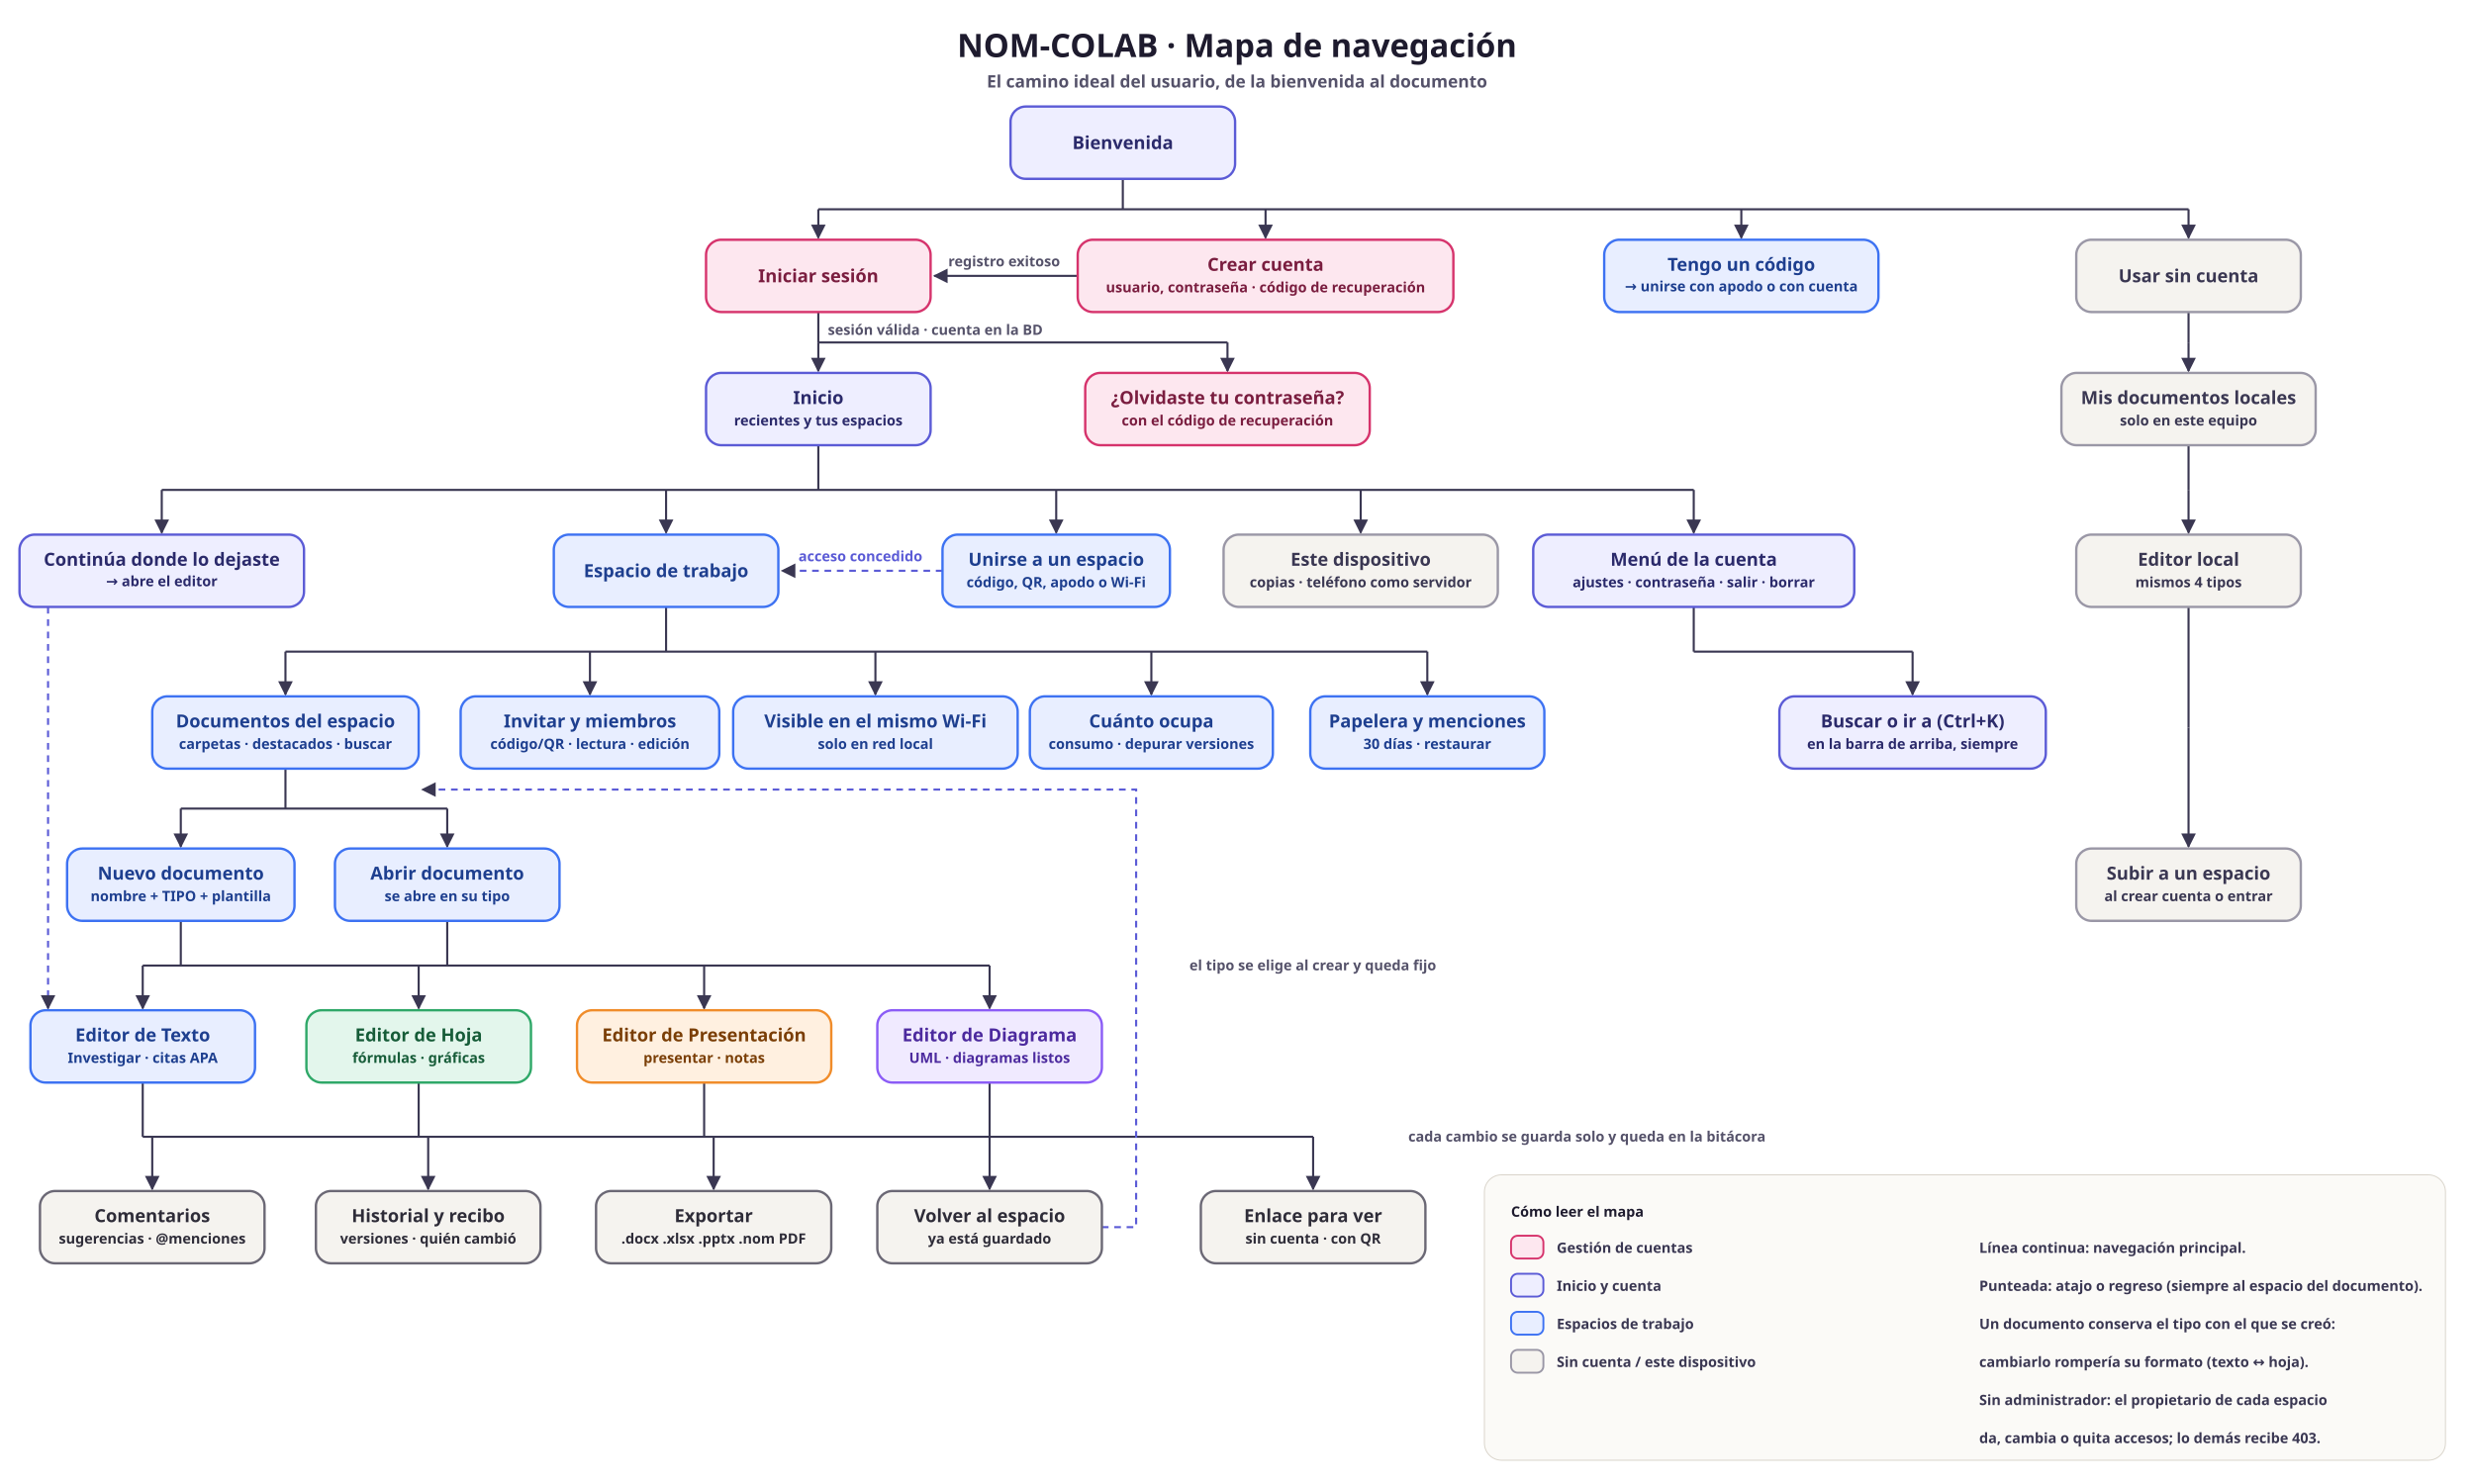
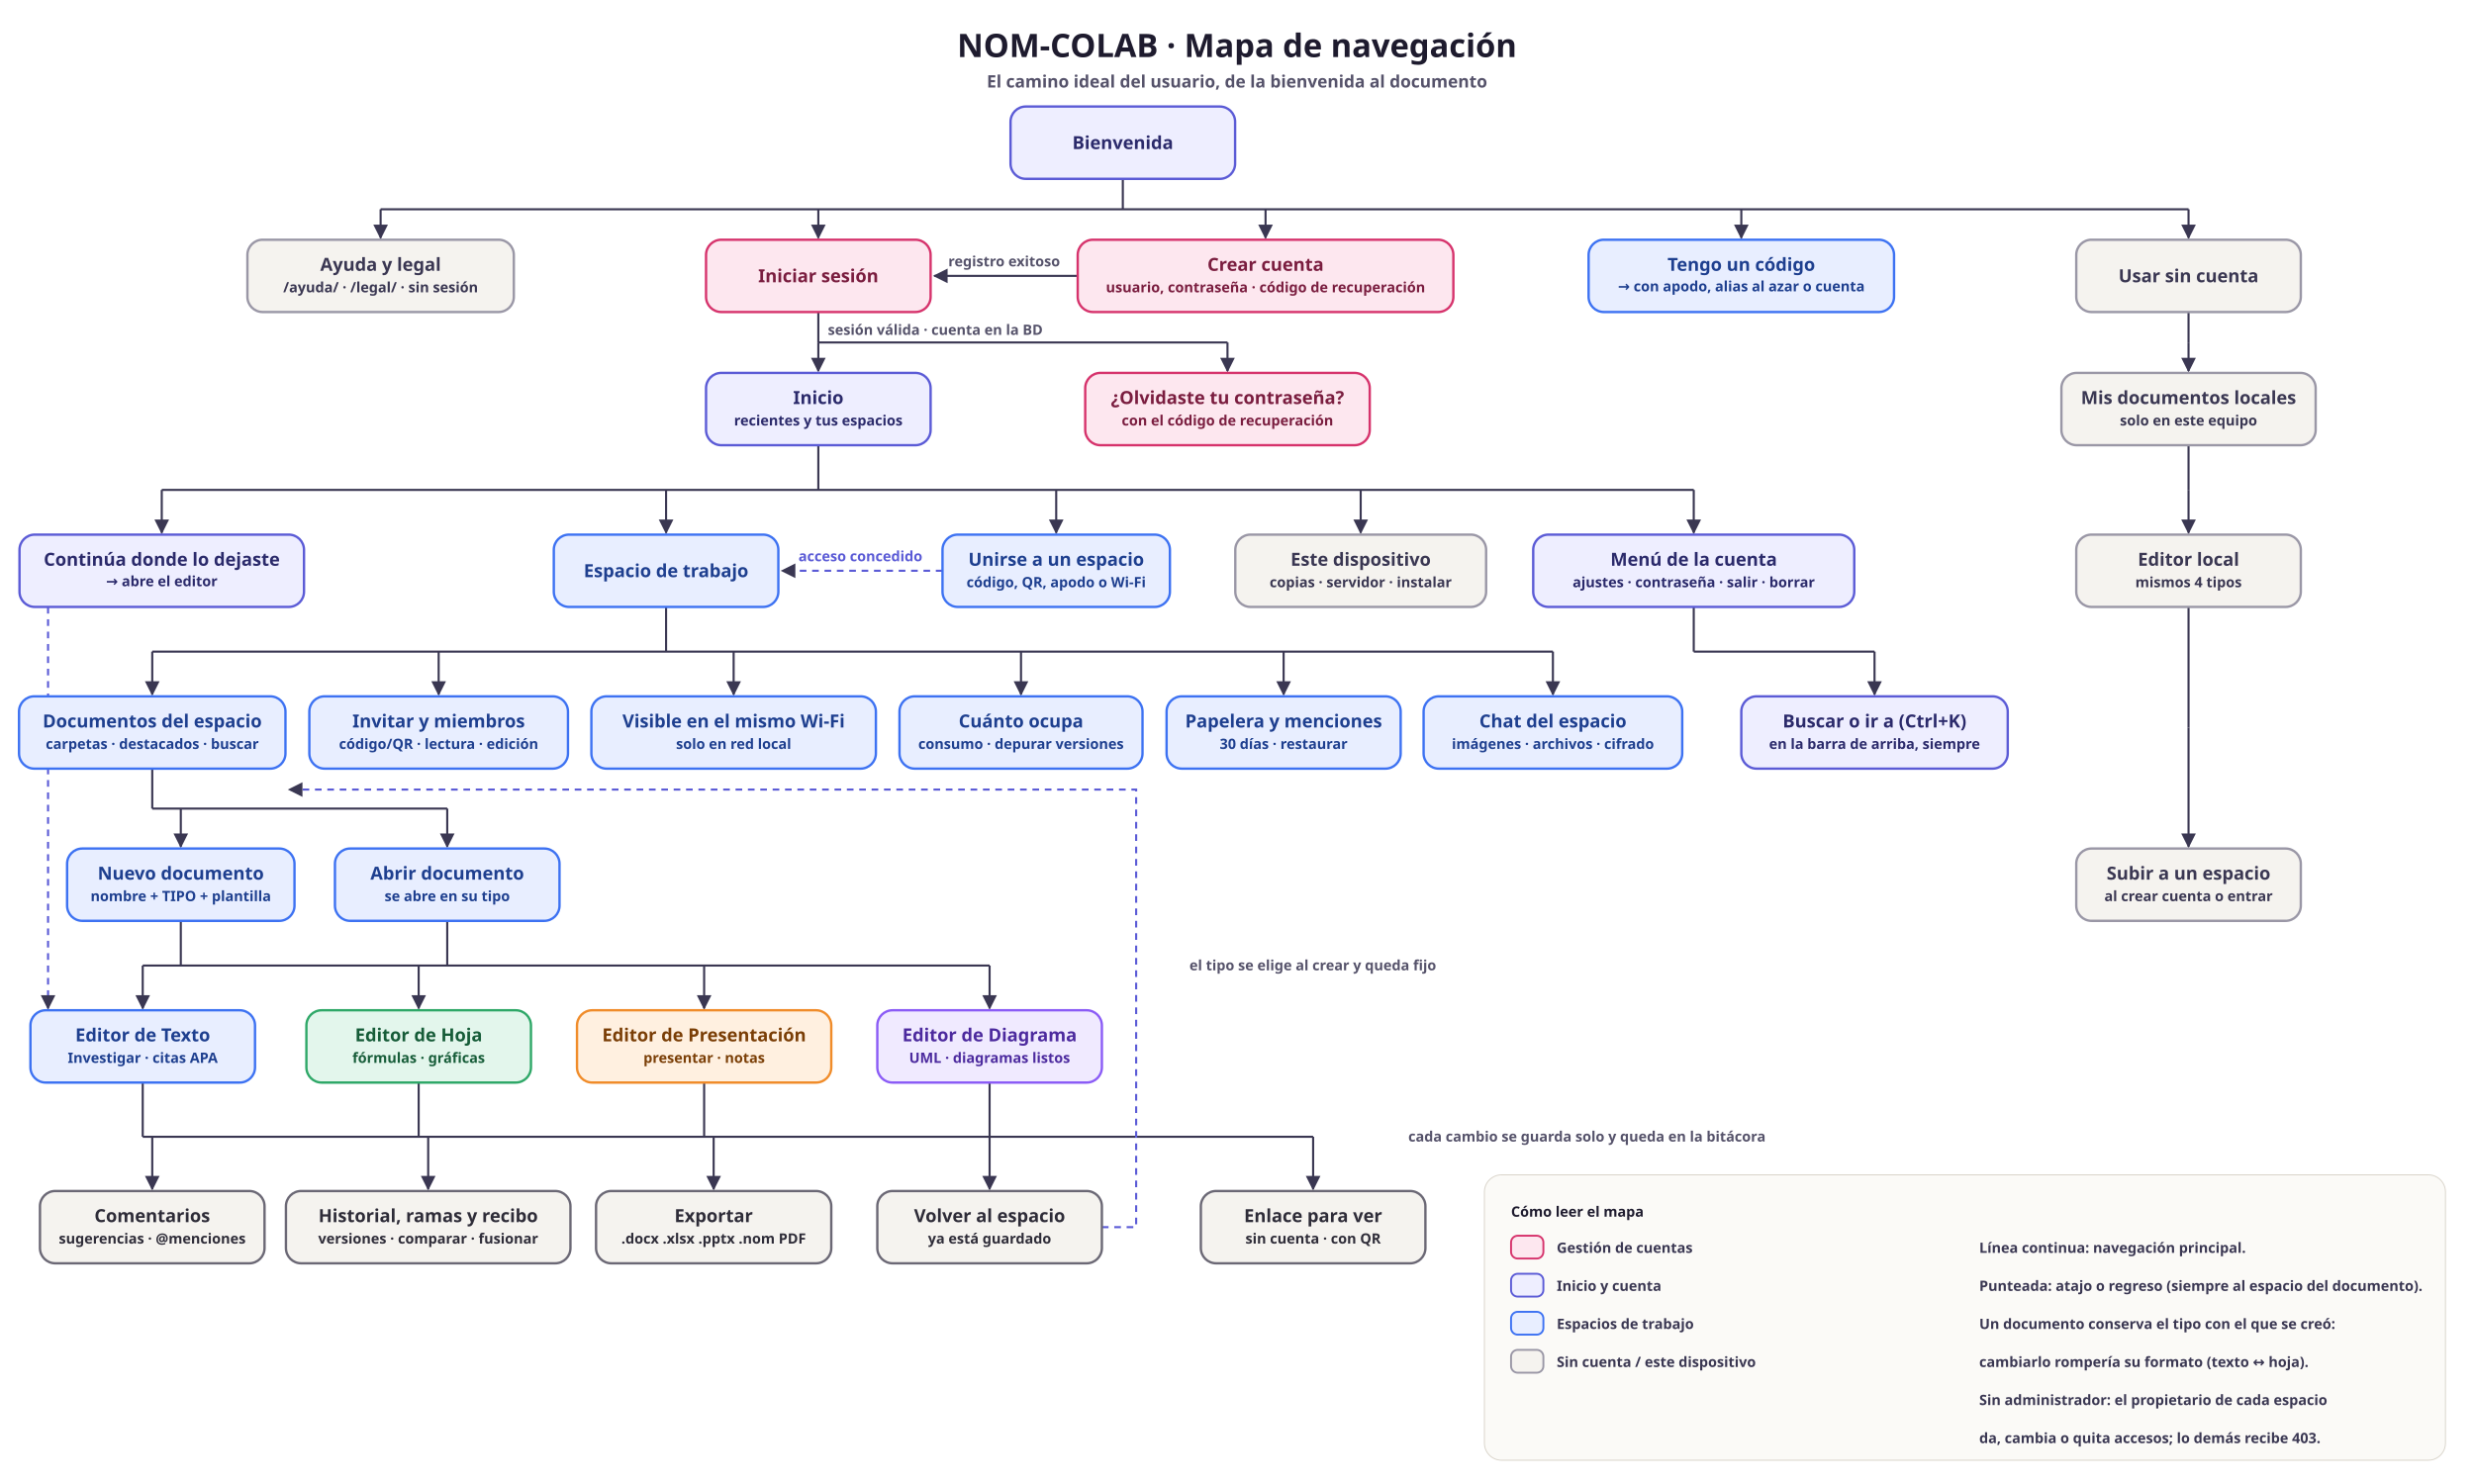
<svg xmlns="http://www.w3.org/2000/svg" viewBox="0 0 2600 1560" width="2600" height="1560">
  <defs>
    <marker id="flecha" viewBox="0 0 10 10" refX="9" refY="5" markerWidth="7" markerHeight="7" orient="auto-start-reverse">
      <path d="M0,0 L10,5 L0,10 z" fill="#3A3752" />
    </marker>
  </defs>
  <rect width="100%" height="100%" fill="#FFFFFF" />
  <text x="1300.0" y="60" text-anchor="middle" font-family="Nunito, sans-serif" font-size="34" font-weight="900" fill="#1E1B2E">NOM-COLAB · Mapa de navegación</text>
  <text x="1300.0" y="92" text-anchor="middle" font-family="Nunito, sans-serif" font-size="18" font-weight="600" fill="#55526A">El camino ideal del usuario, de la bienvenida al documento</text>
  <path d="M1180.0,188.0 L1180.0,220.0" fill="none" stroke="#3A3752" stroke-width="2.2" />
-   <path d="M860.0,220.0 L2300.0,220.0" fill="none" stroke="#3A3752" stroke-width="2.2" />
+   <path d="M400.0,220.0 L2300.0,220.0" fill="none" stroke="#3A3752" stroke-width="2.2" />
+   <path d="M400.0,220.0 L400.0,250.0" fill="none" stroke="#3A3752" stroke-width="2.2" marker-end="url(#flecha)" />
  <path d="M860.0,220.0 L860.0,250.0" fill="none" stroke="#3A3752" stroke-width="2.2" marker-end="url(#flecha)" />
  <path d="M1330.0,220.0 L1330.0,250.0" fill="none" stroke="#3A3752" stroke-width="2.2" marker-end="url(#flecha)" />
  <path d="M1830.0,220.0 L1830.0,250.0" fill="none" stroke="#3A3752" stroke-width="2.2" marker-end="url(#flecha)" />
  <path d="M2300.0,220.0 L2300.0,250.0" fill="none" stroke="#3A3752" stroke-width="2.2" marker-end="url(#flecha)" />
  <path d="M860.0,328.0 L860.0,360.0" fill="none" stroke="#3A3752" stroke-width="2.2" />
  <path d="M860.0,360.0 L1290.0,360.0" fill="none" stroke="#3A3752" stroke-width="2.2" />
  <path d="M860.0,360.0 L860.0,390.0" fill="none" stroke="#3A3752" stroke-width="2.2" marker-end="url(#flecha)" />
  <path d="M1290.0,360.0 L1290.0,390.0" fill="none" stroke="#3A3752" stroke-width="2.2" marker-end="url(#flecha)" />
  <text x="870.0" y="352.0" text-anchor="start" font-family="Nunito, sans-serif" font-size="15" font-weight="700" fill="#55526A">sesión válida · cuenta en la BD</text>
  <path d="M2300.0,328.0 L2300.0,360.0" fill="none" stroke="#3A3752" stroke-width="2.2" />
  <path d="M2300.0,360.0 L2300.0,390.0" fill="none" stroke="#3A3752" stroke-width="2.2" marker-end="url(#flecha)" />
  <path d="M2300.0,468.0 L2300.0,515.0" fill="none" stroke="#3A3752" stroke-width="2.2" />
  <path d="M2300.0,515.0 L2300.0,560.0" fill="none" stroke="#3A3752" stroke-width="2.2" marker-end="url(#flecha)" />
  <path d="M2300.0,638.0 L2300.0,765.0" fill="none" stroke="#3A3752" stroke-width="2.2" />
  <path d="M2300.0,765.0 L2300.0,890.0" fill="none" stroke="#3A3752" stroke-width="2.2" marker-end="url(#flecha)" />
  <path d="M860.0,468.0 L860.0,515.0" fill="none" stroke="#3A3752" stroke-width="2.2" />
  <path d="M170.0,515.0 L1780.0,515.0" fill="none" stroke="#3A3752" stroke-width="2.2" />
  <path d="M170.0,515.0 L170.0,560.0" fill="none" stroke="#3A3752" stroke-width="2.2" marker-end="url(#flecha)" />
  <path d="M700.0,515.0 L700.0,560.0" fill="none" stroke="#3A3752" stroke-width="2.2" marker-end="url(#flecha)" />
  <path d="M1110.0,515.0 L1110.0,560.0" fill="none" stroke="#3A3752" stroke-width="2.2" marker-end="url(#flecha)" />
  <path d="M1430.0,515.0 L1430.0,560.0" fill="none" stroke="#3A3752" stroke-width="2.2" marker-end="url(#flecha)" />
  <path d="M1780.0,515.0 L1780.0,560.0" fill="none" stroke="#3A3752" stroke-width="2.2" marker-end="url(#flecha)" />
  <path d="M1780.0,638.0 L1780.0,685.0" fill="none" stroke="#3A3752" stroke-width="2.2" />
-   <path d="M1780.0,685.0 L2010.0,685.0" fill="none" stroke="#3A3752" stroke-width="2.2" />
-   <path d="M2010.0,685.0 L2010.0,730.0" fill="none" stroke="#3A3752" stroke-width="2.2" marker-end="url(#flecha)" />
+   <path d="M1780.0,685.0 L1970.0,685.0" fill="none" stroke="#3A3752" stroke-width="2.2" />
+   <path d="M1970.0,685.0 L1970.0,730.0" fill="none" stroke="#3A3752" stroke-width="2.2" marker-end="url(#flecha)" />
  <path d="M700.0,638.0 L700.0,685.0" fill="none" stroke="#3A3752" stroke-width="2.2" />
-   <path d="M300.0,685.0 L1500.0,685.0" fill="none" stroke="#3A3752" stroke-width="2.2" />
-   <path d="M300.0,685.0 L300.0,730.0" fill="none" stroke="#3A3752" stroke-width="2.2" marker-end="url(#flecha)" />
-   <path d="M620.0,685.0 L620.0,730.0" fill="none" stroke="#3A3752" stroke-width="2.2" marker-end="url(#flecha)" />
-   <path d="M920.0,685.0 L920.0,730.0" fill="none" stroke="#3A3752" stroke-width="2.2" marker-end="url(#flecha)" />
-   <path d="M1210.0,685.0 L1210.0,730.0" fill="none" stroke="#3A3752" stroke-width="2.2" marker-end="url(#flecha)" />
-   <path d="M1500.0,685.0 L1500.0,730.0" fill="none" stroke="#3A3752" stroke-width="2.2" marker-end="url(#flecha)" />
-   <path d="M300.0,808.0 L300.0,850.0" fill="none" stroke="#3A3752" stroke-width="2.2" />
-   <path d="M190.0,850.0 L470.0,850.0" fill="none" stroke="#3A3752" stroke-width="2.2" />
+   <path d="M160.0,685.0 L1632.0,685.0" fill="none" stroke="#3A3752" stroke-width="2.2" />
+   <path d="M160.0,685.0 L160.0,730.0" fill="none" stroke="#3A3752" stroke-width="2.2" marker-end="url(#flecha)" />
+   <path d="M461.0,685.0 L461.0,730.0" fill="none" stroke="#3A3752" stroke-width="2.2" marker-end="url(#flecha)" />
+   <path d="M771.0,685.0 L771.0,730.0" fill="none" stroke="#3A3752" stroke-width="2.2" marker-end="url(#flecha)" />
+   <path d="M1073.0,685.0 L1073.0,730.0" fill="none" stroke="#3A3752" stroke-width="2.2" marker-end="url(#flecha)" />
+   <path d="M1349.0,685.0 L1349.0,730.0" fill="none" stroke="#3A3752" stroke-width="2.2" marker-end="url(#flecha)" />
+   <path d="M1632.0,685.0 L1632.0,730.0" fill="none" stroke="#3A3752" stroke-width="2.2" marker-end="url(#flecha)" />
+   <path d="M160.0,808.0 L160.0,850.0" fill="none" stroke="#3A3752" stroke-width="2.2" />
+   <path d="M160.0,850.0 L470.0,850.0" fill="none" stroke="#3A3752" stroke-width="2.2" />
  <path d="M190.0,850.0 L190.0,890.0" fill="none" stroke="#3A3752" stroke-width="2.2" marker-end="url(#flecha)" />
  <path d="M470.0,850.0 L470.0,890.0" fill="none" stroke="#3A3752" stroke-width="2.2" marker-end="url(#flecha)" />
  <path d="M1132.6,290.0 L982.0,290.0" fill="none" stroke="#3A3752" stroke-width="2.2" marker-end="url(#flecha)" />
  <text x="1055.3" y="280.0" text-anchor="middle" font-family="Nunito, sans-serif" font-size="15" font-weight="700" fill="#55526A">registro exitoso</text>
  <path d="M190.0,968.0 L190.0,1015.0" fill="none" stroke="#3A3752" stroke-width="2.2" />
  <path d="M470.0,968.0 L470.0,1015.0" fill="none" stroke="#3A3752" stroke-width="2.2" />
  <path d="M150.0,1015.0 L1040.0,1015.0" fill="none" stroke="#3A3752" stroke-width="2.2" />
  <path d="M150.0,1015.0 L150.0,1060.0" fill="none" stroke="#3A3752" stroke-width="2.2" marker-end="url(#flecha)" />
  <path d="M440.0,1015.0 L440.0,1060.0" fill="none" stroke="#3A3752" stroke-width="2.2" marker-end="url(#flecha)" />
  <path d="M740.0,1015.0 L740.0,1060.0" fill="none" stroke="#3A3752" stroke-width="2.2" marker-end="url(#flecha)" />
  <path d="M1040.0,1015.0 L1040.0,1060.0" fill="none" stroke="#3A3752" stroke-width="2.2" marker-end="url(#flecha)" />
  <text x="1250" y="1020.0" text-anchor="start" font-family="Nunito, sans-serif" font-size="15" font-weight="700" fill="#55526A">el tipo se elige al crear y queda fijo</text>
  <path d="M150.0,1138.0 L150.0,1195.0" fill="none" stroke="#3A3752" stroke-width="2.2" />
  <path d="M440.0,1138.0 L440.0,1195.0" fill="none" stroke="#3A3752" stroke-width="2.2" />
  <path d="M740.0,1138.0 L740.0,1195.0" fill="none" stroke="#3A3752" stroke-width="2.2" />
  <path d="M1040.0,1138.0 L1040.0,1195.0" fill="none" stroke="#3A3752" stroke-width="2.2" />
  <path d="M150.0,1195.0 L1380.0,1195.0" fill="none" stroke="#3A3752" stroke-width="2.2" />
  <path d="M160.0,1195.0 L160.0,1250.0" fill="none" stroke="#3A3752" stroke-width="2.2" marker-end="url(#flecha)" />
  <path d="M450.0,1195.0 L450.0,1250.0" fill="none" stroke="#3A3752" stroke-width="2.2" marker-end="url(#flecha)" />
  <path d="M750.0,1195.0 L750.0,1250.0" fill="none" stroke="#3A3752" stroke-width="2.2" marker-end="url(#flecha)" />
  <path d="M1040.0,1195.0 L1040.0,1250.0" fill="none" stroke="#3A3752" stroke-width="2.2" marker-end="url(#flecha)" />
  <path d="M1380.0,1195.0 L1380.0,1250.0" fill="none" stroke="#3A3752" stroke-width="2.2" marker-end="url(#flecha)" />
  <text x="1480" y="1200.0" text-anchor="start" font-family="Nunito, sans-serif" font-size="15" font-weight="700" fill="#55526A">cada cambio se guarda solo y queda en la bitácora</text>
  <path d="M50.5,638.0 L50.5,1060.0" fill="none" stroke="#5B5BD6" stroke-width="2.2" stroke-dasharray="7 6" marker-end="url(#flecha)" />
-   <path d="M1158.0,1290.0 L1194.0,1290.0 L1194.0,830.0 L444.0,830.0" fill="none" stroke="#5B5BD6" stroke-width="2.2" stroke-dasharray="7 6" marker-end="url(#flecha)" />
+   <path d="M1158.0,1290.0 L1194.0,1290.0 L1194.0,830.0 L304.0,830.0" fill="none" stroke="#5B5BD6" stroke-width="2.2" stroke-dasharray="7 6" marker-end="url(#flecha)" />
  <path d="M990.5,600.0 L822.0,600.0" fill="none" stroke="#5B5BD6" stroke-width="2.2" stroke-dasharray="7 6" marker-end="url(#flecha)" />
  <text x="904.25" y="590.0" text-anchor="middle" font-family="Nunito, sans-serif" font-size="15" font-weight="700" fill="#5B5BD6">acceso concedido</text>
  <rect x="1062.0" y="112.0" width="236" height="76" rx="16" fill="#EEEEFF" stroke="#5B5BD6" stroke-width="2.5" />
  <text x="1180.0" y="150.0" text-anchor="middle" dominant-baseline="middle" font-family="Nunito, sans-serif" font-size="19" font-weight="800" fill="#2B2A6B">Bienvenida</text>
  <rect x="742.0" y="252.0" width="236" height="76" rx="16" fill="#FDE7EF" stroke="#D6336C" stroke-width="2.5" />
  <text x="860.0" y="290.0" text-anchor="middle" dominant-baseline="middle" font-family="Nunito, sans-serif" font-size="19" font-weight="800" fill="#7A1D3F">Iniciar sesión</text>
  <rect x="1132.6" y="252.0" width="394.8" height="76" rx="16" fill="#FDE7EF" stroke="#D6336C" stroke-width="2.5" />
  <text x="1330.0" y="278.0" text-anchor="middle" dominant-baseline="middle" font-family="Nunito, sans-serif" font-size="19" font-weight="800" fill="#7A1D3F">Crear cuenta</text>
  <text x="1330.0" y="302.0" text-anchor="middle" dominant-baseline="middle" font-family="Nunito, sans-serif" font-size="15" font-weight="600" fill="#7A1D3F">usuario, contraseña · código de recuperación</text>
-   <rect x="1685.9" y="252.0" width="288.2" height="76" rx="16" fill="#E8EEFF" stroke="#3D72F2" stroke-width="2.5" />
+   <rect x="1669.5" y="252.0" width="321.0" height="76" rx="16" fill="#E8EEFF" stroke="#3D72F2" stroke-width="2.5" />
  <text x="1830.0" y="278.0" text-anchor="middle" dominant-baseline="middle" font-family="Nunito, sans-serif" font-size="19" font-weight="800" fill="#1E3F8F">Tengo un código</text>
-   <text x="1830.0" y="302.0" text-anchor="middle" dominant-baseline="middle" font-family="Nunito, sans-serif" font-size="15" font-weight="600" fill="#1E3F8F">→ unirse con apodo o con cuenta</text>
+   <text x="1830.0" y="302.0" text-anchor="middle" dominant-baseline="middle" font-family="Nunito, sans-serif" font-size="15" font-weight="600" fill="#1E3F8F">→ con apodo, alias al azar o cuenta</text>
  <rect x="2182.0" y="252.0" width="236" height="76" rx="16" fill="#F5F3EF" stroke="#9A97A6" stroke-width="2.5" />
  <text x="2300.0" y="290.0" text-anchor="middle" dominant-baseline="middle" font-family="Nunito, sans-serif" font-size="19" font-weight="800" fill="#3A3752">Usar sin cuenta</text>
+   <rect x="260.0" y="252.0" width="280.0" height="76" rx="16" fill="#F5F3EF" stroke="#9A97A6" stroke-width="2.5" />
+   <text x="400.0" y="278.0" text-anchor="middle" dominant-baseline="middle" font-family="Nunito, sans-serif" font-size="19" font-weight="800" fill="#3A3752">Ayuda y legal</text>
+   <text x="400.0" y="302.0" text-anchor="middle" dominant-baseline="middle" font-family="Nunito, sans-serif" font-size="15" font-weight="600" fill="#3A3752">/ayuda/ · /legal/ · sin sesión</text>
  <rect x="742.0" y="392.0" width="236" height="76" rx="16" fill="#EEEEFF" stroke="#5B5BD6" stroke-width="2.5" />
  <text x="860.0" y="418.0" text-anchor="middle" dominant-baseline="middle" font-family="Nunito, sans-serif" font-size="19" font-weight="800" fill="#2B2A6B">Inicio</text>
  <text x="860.0" y="442.0" text-anchor="middle" dominant-baseline="middle" font-family="Nunito, sans-serif" font-size="15" font-weight="600" fill="#2B2A6B">recientes y tus espacios</text>
  <rect x="1140.5" y="392.0" width="299.0" height="76" rx="16" fill="#FDE7EF" stroke="#D6336C" stroke-width="2.5" />
  <text x="1290.0" y="418.0" text-anchor="middle" dominant-baseline="middle" font-family="Nunito, sans-serif" font-size="19" font-weight="800" fill="#7A1D3F">¿Olvidaste tu contraseña?</text>
  <text x="1290.0" y="442.0" text-anchor="middle" dominant-baseline="middle" font-family="Nunito, sans-serif" font-size="15" font-weight="600" fill="#7A1D3F">con el código de recuperación</text>
  <rect x="2166.4" y="392.0" width="267.2" height="76" rx="16" fill="#F5F3EF" stroke="#9A97A6" stroke-width="2.5" />
  <text x="2300.0" y="418.0" text-anchor="middle" dominant-baseline="middle" font-family="Nunito, sans-serif" font-size="19" font-weight="800" fill="#3A3752">Mis documentos locales</text>
  <text x="2300.0" y="442.0" text-anchor="middle" dominant-baseline="middle" font-family="Nunito, sans-serif" font-size="15" font-weight="600" fill="#3A3752">solo en este equipo</text>
  <rect x="20.5" y="562.0" width="299.0" height="76" rx="16" fill="#EEEEFF" stroke="#5B5BD6" stroke-width="2.5" />
  <text x="170.0" y="588.0" text-anchor="middle" dominant-baseline="middle" font-family="Nunito, sans-serif" font-size="19" font-weight="800" fill="#2B2A6B">Continúa donde lo dejaste</text>
  <text x="170.0" y="612.0" text-anchor="middle" dominant-baseline="middle" font-family="Nunito, sans-serif" font-size="15" font-weight="600" fill="#2B2A6B">→ abre el editor</text>
  <rect x="582.0" y="562.0" width="236" height="76" rx="16" fill="#E8EEFF" stroke="#3D72F2" stroke-width="2.5" />
  <text x="700.0" y="600.0" text-anchor="middle" dominant-baseline="middle" font-family="Nunito, sans-serif" font-size="19" font-weight="800" fill="#1E3F8F">Espacio de trabajo</text>
  <rect x="990.5" y="562.0" width="239" height="76" rx="16" fill="#E8EEFF" stroke="#3D72F2" stroke-width="2.5" />
  <text x="1110.0" y="588.0" text-anchor="middle" dominant-baseline="middle" font-family="Nunito, sans-serif" font-size="19" font-weight="800" fill="#1E3F8F">Unirse a un espacio</text>
  <text x="1110.0" y="612.0" text-anchor="middle" dominant-baseline="middle" font-family="Nunito, sans-serif" font-size="15" font-weight="600" fill="#1E3F8F">código, QR, apodo o Wi-Fi</text>
-   <rect x="1285.9" y="562.0" width="288.2" height="76" rx="16" fill="#F5F3EF" stroke="#9A97A6" stroke-width="2.5" />
+   <rect x="1298.2" y="562.0" width="263.6" height="76" rx="16" fill="#F5F3EF" stroke="#9A97A6" stroke-width="2.5" />
  <text x="1430.0" y="588.0" text-anchor="middle" dominant-baseline="middle" font-family="Nunito, sans-serif" font-size="19" font-weight="800" fill="#3A3752">Este dispositivo</text>
-   <text x="1430.0" y="612.0" text-anchor="middle" dominant-baseline="middle" font-family="Nunito, sans-serif" font-size="15" font-weight="600" fill="#3A3752">copias · teléfono como servidor</text>
+   <text x="1430.0" y="612.0" text-anchor="middle" dominant-baseline="middle" font-family="Nunito, sans-serif" font-size="15" font-weight="600" fill="#3A3752">copias · servidor · instalar</text>
  <rect x="1611.3" y="562.0" width="337.4" height="76" rx="16" fill="#EEEEFF" stroke="#5B5BD6" stroke-width="2.5" />
  <text x="1780.0" y="588.0" text-anchor="middle" dominant-baseline="middle" font-family="Nunito, sans-serif" font-size="19" font-weight="800" fill="#2B2A6B">Menú de la cuenta</text>
  <text x="1780.0" y="612.0" text-anchor="middle" dominant-baseline="middle" font-family="Nunito, sans-serif" font-size="15" font-weight="600" fill="#2B2A6B">ajustes · contraseña · salir · borrar</text>
-   <rect x="1870.0" y="732.0" width="280.0" height="76" rx="16" fill="#EEEEFF" stroke="#5B5BD6" stroke-width="2.5" />
-   <text x="2010.0" y="758.0" text-anchor="middle" dominant-baseline="middle" font-family="Nunito, sans-serif" font-size="19" font-weight="800" fill="#2B2A6B">Buscar o ir a (Ctrl+K)</text>
-   <text x="2010.0" y="782.0" text-anchor="middle" dominant-baseline="middle" font-family="Nunito, sans-serif" font-size="15" font-weight="600" fill="#2B2A6B">en la barra de arriba, siempre</text>
+   <rect x="1830.0" y="732.0" width="280.0" height="76" rx="16" fill="#EEEEFF" stroke="#5B5BD6" stroke-width="2.5" />
+   <text x="1970.0" y="758.0" text-anchor="middle" dominant-baseline="middle" font-family="Nunito, sans-serif" font-size="19" font-weight="800" fill="#2B2A6B">Buscar o ir a (Ctrl+K)</text>
+   <text x="1970.0" y="782.0" text-anchor="middle" dominant-baseline="middle" font-family="Nunito, sans-serif" font-size="15" font-weight="600" fill="#2B2A6B">en la barra de arriba, siempre</text>
  <rect x="2182.0" y="562.0" width="236" height="76" rx="16" fill="#F5F3EF" stroke="#9A97A6" stroke-width="2.5" />
  <text x="2300.0" y="588.0" text-anchor="middle" dominant-baseline="middle" font-family="Nunito, sans-serif" font-size="19" font-weight="800" fill="#3A3752">Editor local</text>
  <text x="2300.0" y="612.0" text-anchor="middle" dominant-baseline="middle" font-family="Nunito, sans-serif" font-size="15" font-weight="600" fill="#3A3752">mismos 4 tipos</text>
  <rect x="2182.0" y="892.0" width="236" height="76" rx="16" fill="#F5F3EF" stroke="#9A97A6" stroke-width="2.5" />
  <text x="2300.0" y="918.0" text-anchor="middle" dominant-baseline="middle" font-family="Nunito, sans-serif" font-size="19" font-weight="800" fill="#3A3752">Subir a un espacio</text>
  <text x="2300.0" y="942.0" text-anchor="middle" dominant-baseline="middle" font-family="Nunito, sans-serif" font-size="15" font-weight="600" fill="#3A3752">al crear cuenta o entrar</text>
-   <rect x="160.0" y="732.0" width="280.0" height="76" rx="16" fill="#E8EEFF" stroke="#3D72F2" stroke-width="2.5" />
-   <text x="300.0" y="758.0" text-anchor="middle" dominant-baseline="middle" font-family="Nunito, sans-serif" font-size="19" font-weight="800" fill="#1E3F8F">Documentos del espacio</text>
-   <text x="300.0" y="782.0" text-anchor="middle" dominant-baseline="middle" font-family="Nunito, sans-serif" font-size="15" font-weight="600" fill="#1E3F8F">carpetas · destacados · buscar</text>
-   <rect x="484.1" y="732.0" width="271.8" height="76" rx="16" fill="#E8EEFF" stroke="#3D72F2" stroke-width="2.5" />
-   <text x="620.0" y="758.0" text-anchor="middle" dominant-baseline="middle" font-family="Nunito, sans-serif" font-size="19" font-weight="800" fill="#1E3F8F">Invitar y miembros</text>
-   <text x="620.0" y="782.0" text-anchor="middle" dominant-baseline="middle" font-family="Nunito, sans-serif" font-size="15" font-weight="600" fill="#1E3F8F">código/QR · lectura · edición</text>
-   <rect x="770.5" y="732.0" width="299.0" height="76" rx="16" fill="#E8EEFF" stroke="#3D72F2" stroke-width="2.5" />
-   <text x="920.0" y="758.0" text-anchor="middle" dominant-baseline="middle" font-family="Nunito, sans-serif" font-size="19" font-weight="800" fill="#1E3F8F">Visible en el mismo Wi-Fi</text>
-   <text x="920.0" y="782.0" text-anchor="middle" dominant-baseline="middle" font-family="Nunito, sans-serif" font-size="15" font-weight="600" fill="#1E3F8F">solo en red local</text>
-   <rect x="1082.3" y="732.0" width="255.4" height="76" rx="16" fill="#E8EEFF" stroke="#3D72F2" stroke-width="2.5" />
-   <text x="1210.0" y="758.0" text-anchor="middle" dominant-baseline="middle" font-family="Nunito, sans-serif" font-size="19" font-weight="800" fill="#1E3F8F">Cuánto ocupa</text>
-   <text x="1210.0" y="782.0" text-anchor="middle" dominant-baseline="middle" font-family="Nunito, sans-serif" font-size="15" font-weight="600" fill="#1E3F8F">consumo · depurar versiones</text>
-   <rect x="1377.0" y="732.0" width="246.0" height="76" rx="16" fill="#E8EEFF" stroke="#3D72F2" stroke-width="2.5" />
-   <text x="1500.0" y="758.0" text-anchor="middle" dominant-baseline="middle" font-family="Nunito, sans-serif" font-size="19" font-weight="800" fill="#1E3F8F">Papelera y menciones</text>
-   <text x="1500.0" y="782.0" text-anchor="middle" dominant-baseline="middle" font-family="Nunito, sans-serif" font-size="15" font-weight="600" fill="#1E3F8F">30 días · restaurar</text>
+   <rect x="20.0" y="732.0" width="280.0" height="76" rx="16" fill="#E8EEFF" stroke="#3D72F2" stroke-width="2.5" />
+   <text x="160.0" y="758.0" text-anchor="middle" dominant-baseline="middle" font-family="Nunito, sans-serif" font-size="19" font-weight="800" fill="#1E3F8F">Documentos del espacio</text>
+   <text x="160.0" y="782.0" text-anchor="middle" dominant-baseline="middle" font-family="Nunito, sans-serif" font-size="15" font-weight="600" fill="#1E3F8F">carpetas · destacados · buscar</text>
+   <rect x="325.1" y="732.0" width="271.8" height="76" rx="16" fill="#E8EEFF" stroke="#3D72F2" stroke-width="2.5" />
+   <text x="461.0" y="758.0" text-anchor="middle" dominant-baseline="middle" font-family="Nunito, sans-serif" font-size="19" font-weight="800" fill="#1E3F8F">Invitar y miembros</text>
+   <text x="461.0" y="782.0" text-anchor="middle" dominant-baseline="middle" font-family="Nunito, sans-serif" font-size="15" font-weight="600" fill="#1E3F8F">código/QR · lectura · edición</text>
+   <rect x="621.5" y="732.0" width="299.0" height="76" rx="16" fill="#E8EEFF" stroke="#3D72F2" stroke-width="2.5" />
+   <text x="771.0" y="758.0" text-anchor="middle" dominant-baseline="middle" font-family="Nunito, sans-serif" font-size="19" font-weight="800" fill="#1E3F8F">Visible en el mismo Wi-Fi</text>
+   <text x="771.0" y="782.0" text-anchor="middle" dominant-baseline="middle" font-family="Nunito, sans-serif" font-size="15" font-weight="600" fill="#1E3F8F">solo en red local</text>
+   <rect x="945.3" y="732.0" width="255.4" height="76" rx="16" fill="#E8EEFF" stroke="#3D72F2" stroke-width="2.5" />
+   <text x="1073.0" y="758.0" text-anchor="middle" dominant-baseline="middle" font-family="Nunito, sans-serif" font-size="19" font-weight="800" fill="#1E3F8F">Cuánto ocupa</text>
+   <text x="1073.0" y="782.0" text-anchor="middle" dominant-baseline="middle" font-family="Nunito, sans-serif" font-size="15" font-weight="600" fill="#1E3F8F">consumo · depurar versiones</text>
+   <rect x="1226.0" y="732.0" width="246.0" height="76" rx="16" fill="#E8EEFF" stroke="#3D72F2" stroke-width="2.5" />
+   <text x="1349.0" y="758.0" text-anchor="middle" dominant-baseline="middle" font-family="Nunito, sans-serif" font-size="19" font-weight="800" fill="#1E3F8F">Papelera y menciones</text>
+   <text x="1349.0" y="782.0" text-anchor="middle" dominant-baseline="middle" font-family="Nunito, sans-serif" font-size="15" font-weight="600" fill="#1E3F8F">30 días · restaurar</text>
+   <rect x="1496.1" y="732.0" width="271.8" height="76" rx="16" fill="#E8EEFF" stroke="#3D72F2" stroke-width="2.5" />
+   <text x="1632.0" y="758.0" text-anchor="middle" dominant-baseline="middle" font-family="Nunito, sans-serif" font-size="19" font-weight="800" fill="#1E3F8F">Chat del espacio</text>
+   <text x="1632.0" y="782.0" text-anchor="middle" dominant-baseline="middle" font-family="Nunito, sans-serif" font-size="15" font-weight="600" fill="#1E3F8F">imágenes · archivos · cifrado</text>
  <rect x="70.5" y="892.0" width="239" height="76" rx="16" fill="#E8EEFF" stroke="#3D72F2" stroke-width="2.5" />
  <text x="190.0" y="918.0" text-anchor="middle" dominant-baseline="middle" font-family="Nunito, sans-serif" font-size="19" font-weight="800" fill="#1E3F8F">Nuevo documento</text>
  <text x="190.0" y="942.0" text-anchor="middle" dominant-baseline="middle" font-family="Nunito, sans-serif" font-size="15" font-weight="600" fill="#1E3F8F">nombre + TIPO + plantilla</text>
  <rect x="352.0" y="892.0" width="236" height="76" rx="16" fill="#E8EEFF" stroke="#3D72F2" stroke-width="2.5" />
  <text x="470.0" y="918.0" text-anchor="middle" dominant-baseline="middle" font-family="Nunito, sans-serif" font-size="19" font-weight="800" fill="#1E3F8F">Abrir documento</text>
  <text x="470.0" y="942.0" text-anchor="middle" dominant-baseline="middle" font-family="Nunito, sans-serif" font-size="15" font-weight="600" fill="#1E3F8F">se abre en su tipo</text>
  <rect x="32.0" y="1062.0" width="236" height="76" rx="16" fill="#E8EEFF" stroke="#3D72F2" stroke-width="2.5" />
  <text x="150.0" y="1088.0" text-anchor="middle" dominant-baseline="middle" font-family="Nunito, sans-serif" font-size="19" font-weight="800" fill="#1E3F8F">Editor de Texto</text>
  <text x="150.0" y="1112.0" text-anchor="middle" dominant-baseline="middle" font-family="Nunito, sans-serif" font-size="15" font-weight="600" fill="#1E3F8F">Investigar · citas APA</text>
  <rect x="322.0" y="1062.0" width="236" height="76" rx="16" fill="#E3F6EC" stroke="#2FA868" stroke-width="2.5" />
  <text x="440.0" y="1088.0" text-anchor="middle" dominant-baseline="middle" font-family="Nunito, sans-serif" font-size="19" font-weight="800" fill="#165C38">Editor de Hoja</text>
  <text x="440.0" y="1112.0" text-anchor="middle" dominant-baseline="middle" font-family="Nunito, sans-serif" font-size="15" font-weight="600" fill="#165C38">fórmulas · gráficas</text>
  <rect x="606.4" y="1062.0" width="267.2" height="76" rx="16" fill="#FFF0E0" stroke="#F08C2A" stroke-width="2.5" />
  <text x="740.0" y="1088.0" text-anchor="middle" dominant-baseline="middle" font-family="Nunito, sans-serif" font-size="19" font-weight="800" fill="#7A3E06">Editor de Presentación</text>
  <text x="740.0" y="1112.0" text-anchor="middle" dominant-baseline="middle" font-family="Nunito, sans-serif" font-size="15" font-weight="600" fill="#7A3E06">presentar · notas</text>
  <rect x="922.0" y="1062.0" width="236" height="76" rx="16" fill="#F0EAFF" stroke="#8B5CF6" stroke-width="2.5" />
  <text x="1040.0" y="1088.0" text-anchor="middle" dominant-baseline="middle" font-family="Nunito, sans-serif" font-size="19" font-weight="800" fill="#4C2A9E">Editor de Diagrama</text>
  <text x="1040.0" y="1112.0" text-anchor="middle" dominant-baseline="middle" font-family="Nunito, sans-serif" font-size="15" font-weight="600" fill="#4C2A9E">UML · diagramas listos</text>
  <rect x="42.0" y="1252.0" width="236" height="76" rx="16" fill="#F5F3EF" stroke="#6B6875" stroke-width="2.5" />
  <text x="160.0" y="1278.0" text-anchor="middle" dominant-baseline="middle" font-family="Nunito, sans-serif" font-size="19" font-weight="800" fill="#2E2C38">Comentarios</text>
  <text x="160.0" y="1302.0" text-anchor="middle" dominant-baseline="middle" font-family="Nunito, sans-serif" font-size="15" font-weight="600" fill="#2E2C38">sugerencias · @menciones</text>
-   <rect x="332.0" y="1252.0" width="236" height="76" rx="16" fill="#F5F3EF" stroke="#6B6875" stroke-width="2.5" />
-   <text x="450.0" y="1278.0" text-anchor="middle" dominant-baseline="middle" font-family="Nunito, sans-serif" font-size="19" font-weight="800" fill="#2E2C38">Historial y recibo</text>
-   <text x="450.0" y="1302.0" text-anchor="middle" dominant-baseline="middle" font-family="Nunito, sans-serif" font-size="15" font-weight="600" fill="#2E2C38">versiones · quién cambió</text>
+   <rect x="300.5" y="1252.0" width="299.0" height="76" rx="16" fill="#F5F3EF" stroke="#6B6875" stroke-width="2.5" />
+   <text x="450.0" y="1278.0" text-anchor="middle" dominant-baseline="middle" font-family="Nunito, sans-serif" font-size="19" font-weight="800" fill="#2E2C38">Historial, ramas y recibo</text>
+   <text x="450.0" y="1302.0" text-anchor="middle" dominant-baseline="middle" font-family="Nunito, sans-serif" font-size="15" font-weight="600" fill="#2E2C38">versiones · comparar · fusionar</text>
  <rect x="626.4" y="1252.0" width="247.2" height="76" rx="16" fill="#F5F3EF" stroke="#6B6875" stroke-width="2.5" />
  <text x="750.0" y="1278.0" text-anchor="middle" dominant-baseline="middle" font-family="Nunito, sans-serif" font-size="19" font-weight="800" fill="#2E2C38">Exportar</text>
  <text x="750.0" y="1302.0" text-anchor="middle" dominant-baseline="middle" font-family="Nunito, sans-serif" font-size="15" font-weight="600" fill="#2E2C38">.docx .xlsx .pptx .nom PDF</text>
  <rect x="922.0" y="1252.0" width="236" height="76" rx="16" fill="#F5F3EF" stroke="#6B6875" stroke-width="2.5" />
  <text x="1040.0" y="1278.0" text-anchor="middle" dominant-baseline="middle" font-family="Nunito, sans-serif" font-size="19" font-weight="800" fill="#2E2C38">Volver al espacio</text>
  <text x="1040.0" y="1302.0" text-anchor="middle" dominant-baseline="middle" font-family="Nunito, sans-serif" font-size="15" font-weight="600" fill="#2E2C38">ya está guardado</text>
  <rect x="1262.0" y="1252.0" width="236" height="76" rx="16" fill="#F5F3EF" stroke="#6B6875" stroke-width="2.5" />
  <text x="1380.0" y="1278.0" text-anchor="middle" dominant-baseline="middle" font-family="Nunito, sans-serif" font-size="19" font-weight="800" fill="#2E2C38">Enlace para ver</text>
  <text x="1380.0" y="1302.0" text-anchor="middle" dominant-baseline="middle" font-family="Nunito, sans-serif" font-size="15" font-weight="600" fill="#2E2C38">sin cuenta · con QR</text>
  <rect x="1560" y="1235" width="1010" height="300" rx="18" fill="#FBFAF7" stroke="#D9D4CA" />
  <text x="1588" y="1279" text-anchor="start" font-family="Nunito, sans-serif" font-size="15" font-weight="700" fill="#1E1B2E">Cómo leer el mapa</text>
  <rect x="1588" y="1299" width="34" height="24" rx="7" fill="#FDE7EF" stroke="#D6336C" stroke-width="2" />
  <text x="1636" y="1317" text-anchor="start" font-family="Nunito, sans-serif" font-size="15" font-weight="700" fill="#3A3752">Gestión de cuentas</text>
  <rect x="1588" y="1339" width="34" height="24" rx="7" fill="#EEEEFF" stroke="#5B5BD6" stroke-width="2" />
  <text x="1636" y="1357" text-anchor="start" font-family="Nunito, sans-serif" font-size="15" font-weight="700" fill="#3A3752">Inicio y cuenta</text>
  <rect x="1588" y="1379" width="34" height="24" rx="7" fill="#E8EEFF" stroke="#3D72F2" stroke-width="2" />
  <text x="1636" y="1397" text-anchor="start" font-family="Nunito, sans-serif" font-size="15" font-weight="700" fill="#3A3752">Espacios de trabajo</text>
  <rect x="1588" y="1419" width="34" height="24" rx="7" fill="#F5F3EF" stroke="#9A97A6" stroke-width="2" />
  <text x="1636" y="1437" text-anchor="start" font-family="Nunito, sans-serif" font-size="15" font-weight="700" fill="#3A3752">Sin cuenta / este dispositivo</text>
  <text x="2080" y="1317" text-anchor="start" font-family="Nunito, sans-serif" font-size="15" font-weight="700" fill="#3A3752">Línea continua: navegación principal.</text>
  <text x="2080" y="1357" text-anchor="start" font-family="Nunito, sans-serif" font-size="15" font-weight="700" fill="#3A3752">Punteada: atajo o regreso (siempre al espacio del documento).</text>
  <text x="2080" y="1397" text-anchor="start" font-family="Nunito, sans-serif" font-size="15" font-weight="700" fill="#3A3752">Un documento conserva el tipo con el que se creó:</text>
  <text x="2080" y="1437" text-anchor="start" font-family="Nunito, sans-serif" font-size="15" font-weight="700" fill="#3A3752">cambiarlo rompería su formato (texto ↔ hoja).</text>
  <text x="2080" y="1477" text-anchor="start" font-family="Nunito, sans-serif" font-size="15" font-weight="700" fill="#3A3752">Sin administrador: el propietario de cada espacio</text>
  <text x="2080" y="1517" text-anchor="start" font-family="Nunito, sans-serif" font-size="15" font-weight="700" fill="#3A3752">da, cambia o quita accesos; lo demás recibe 403.</text>
</svg>
